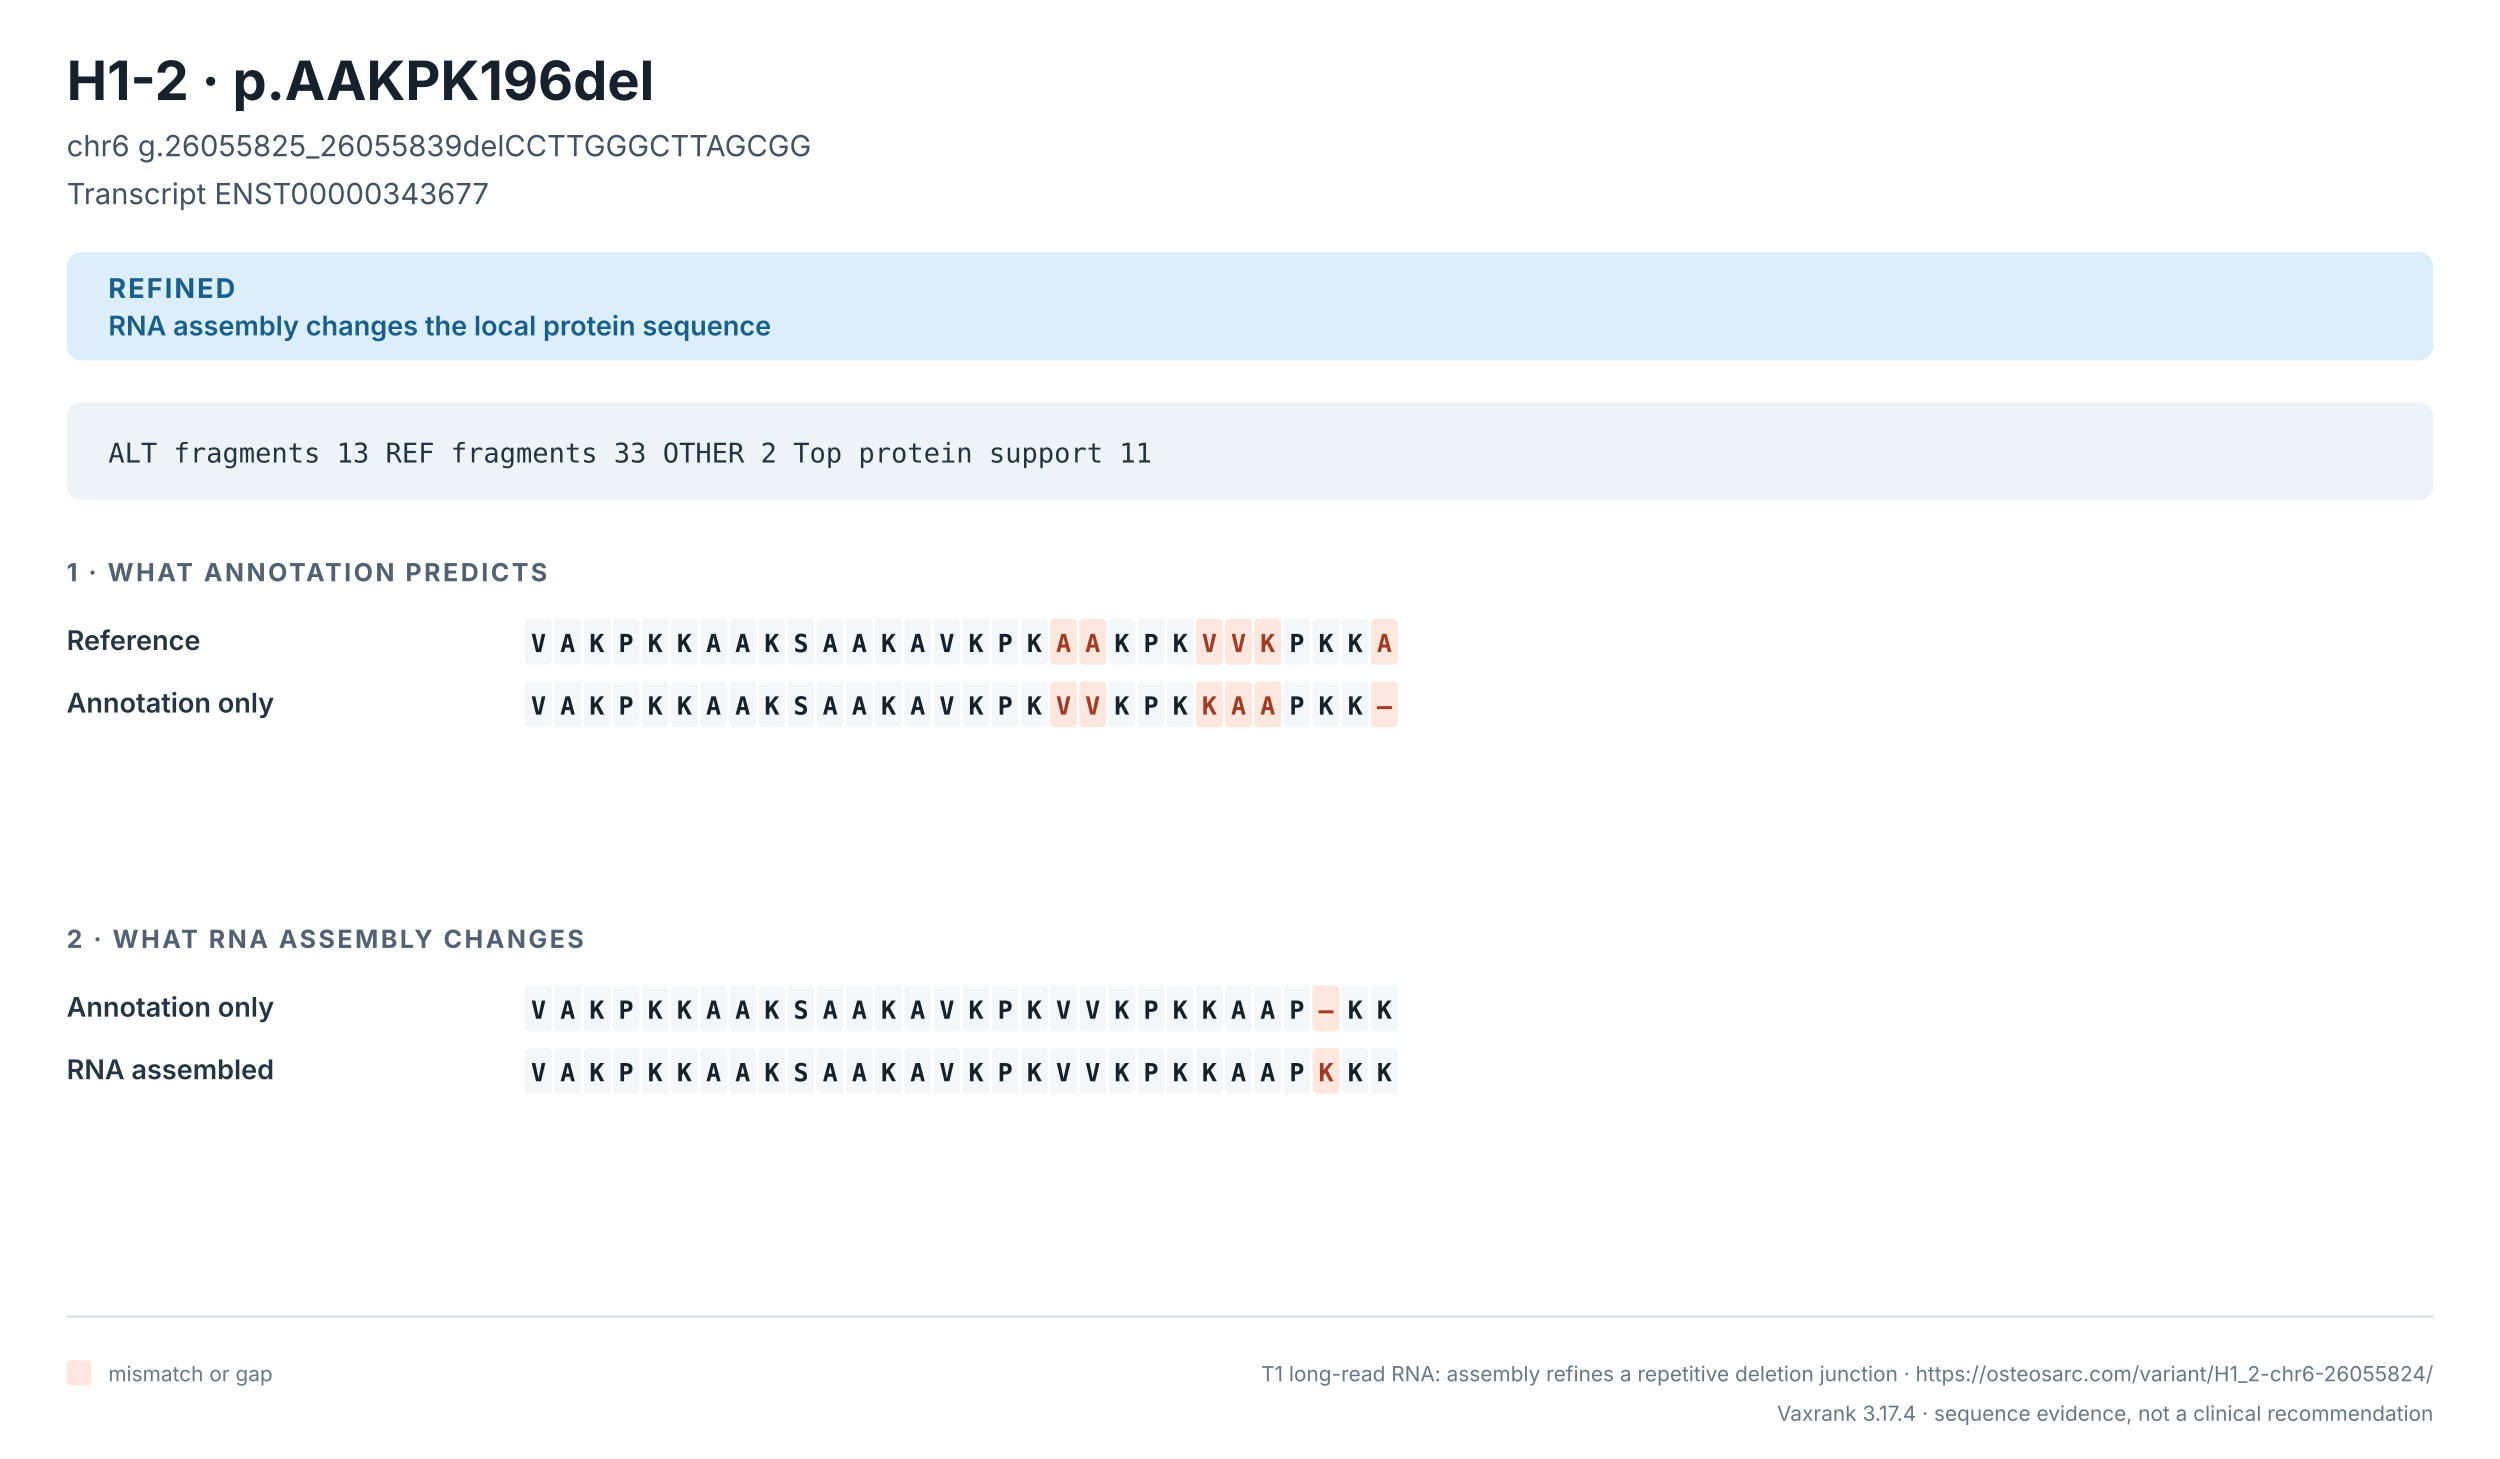
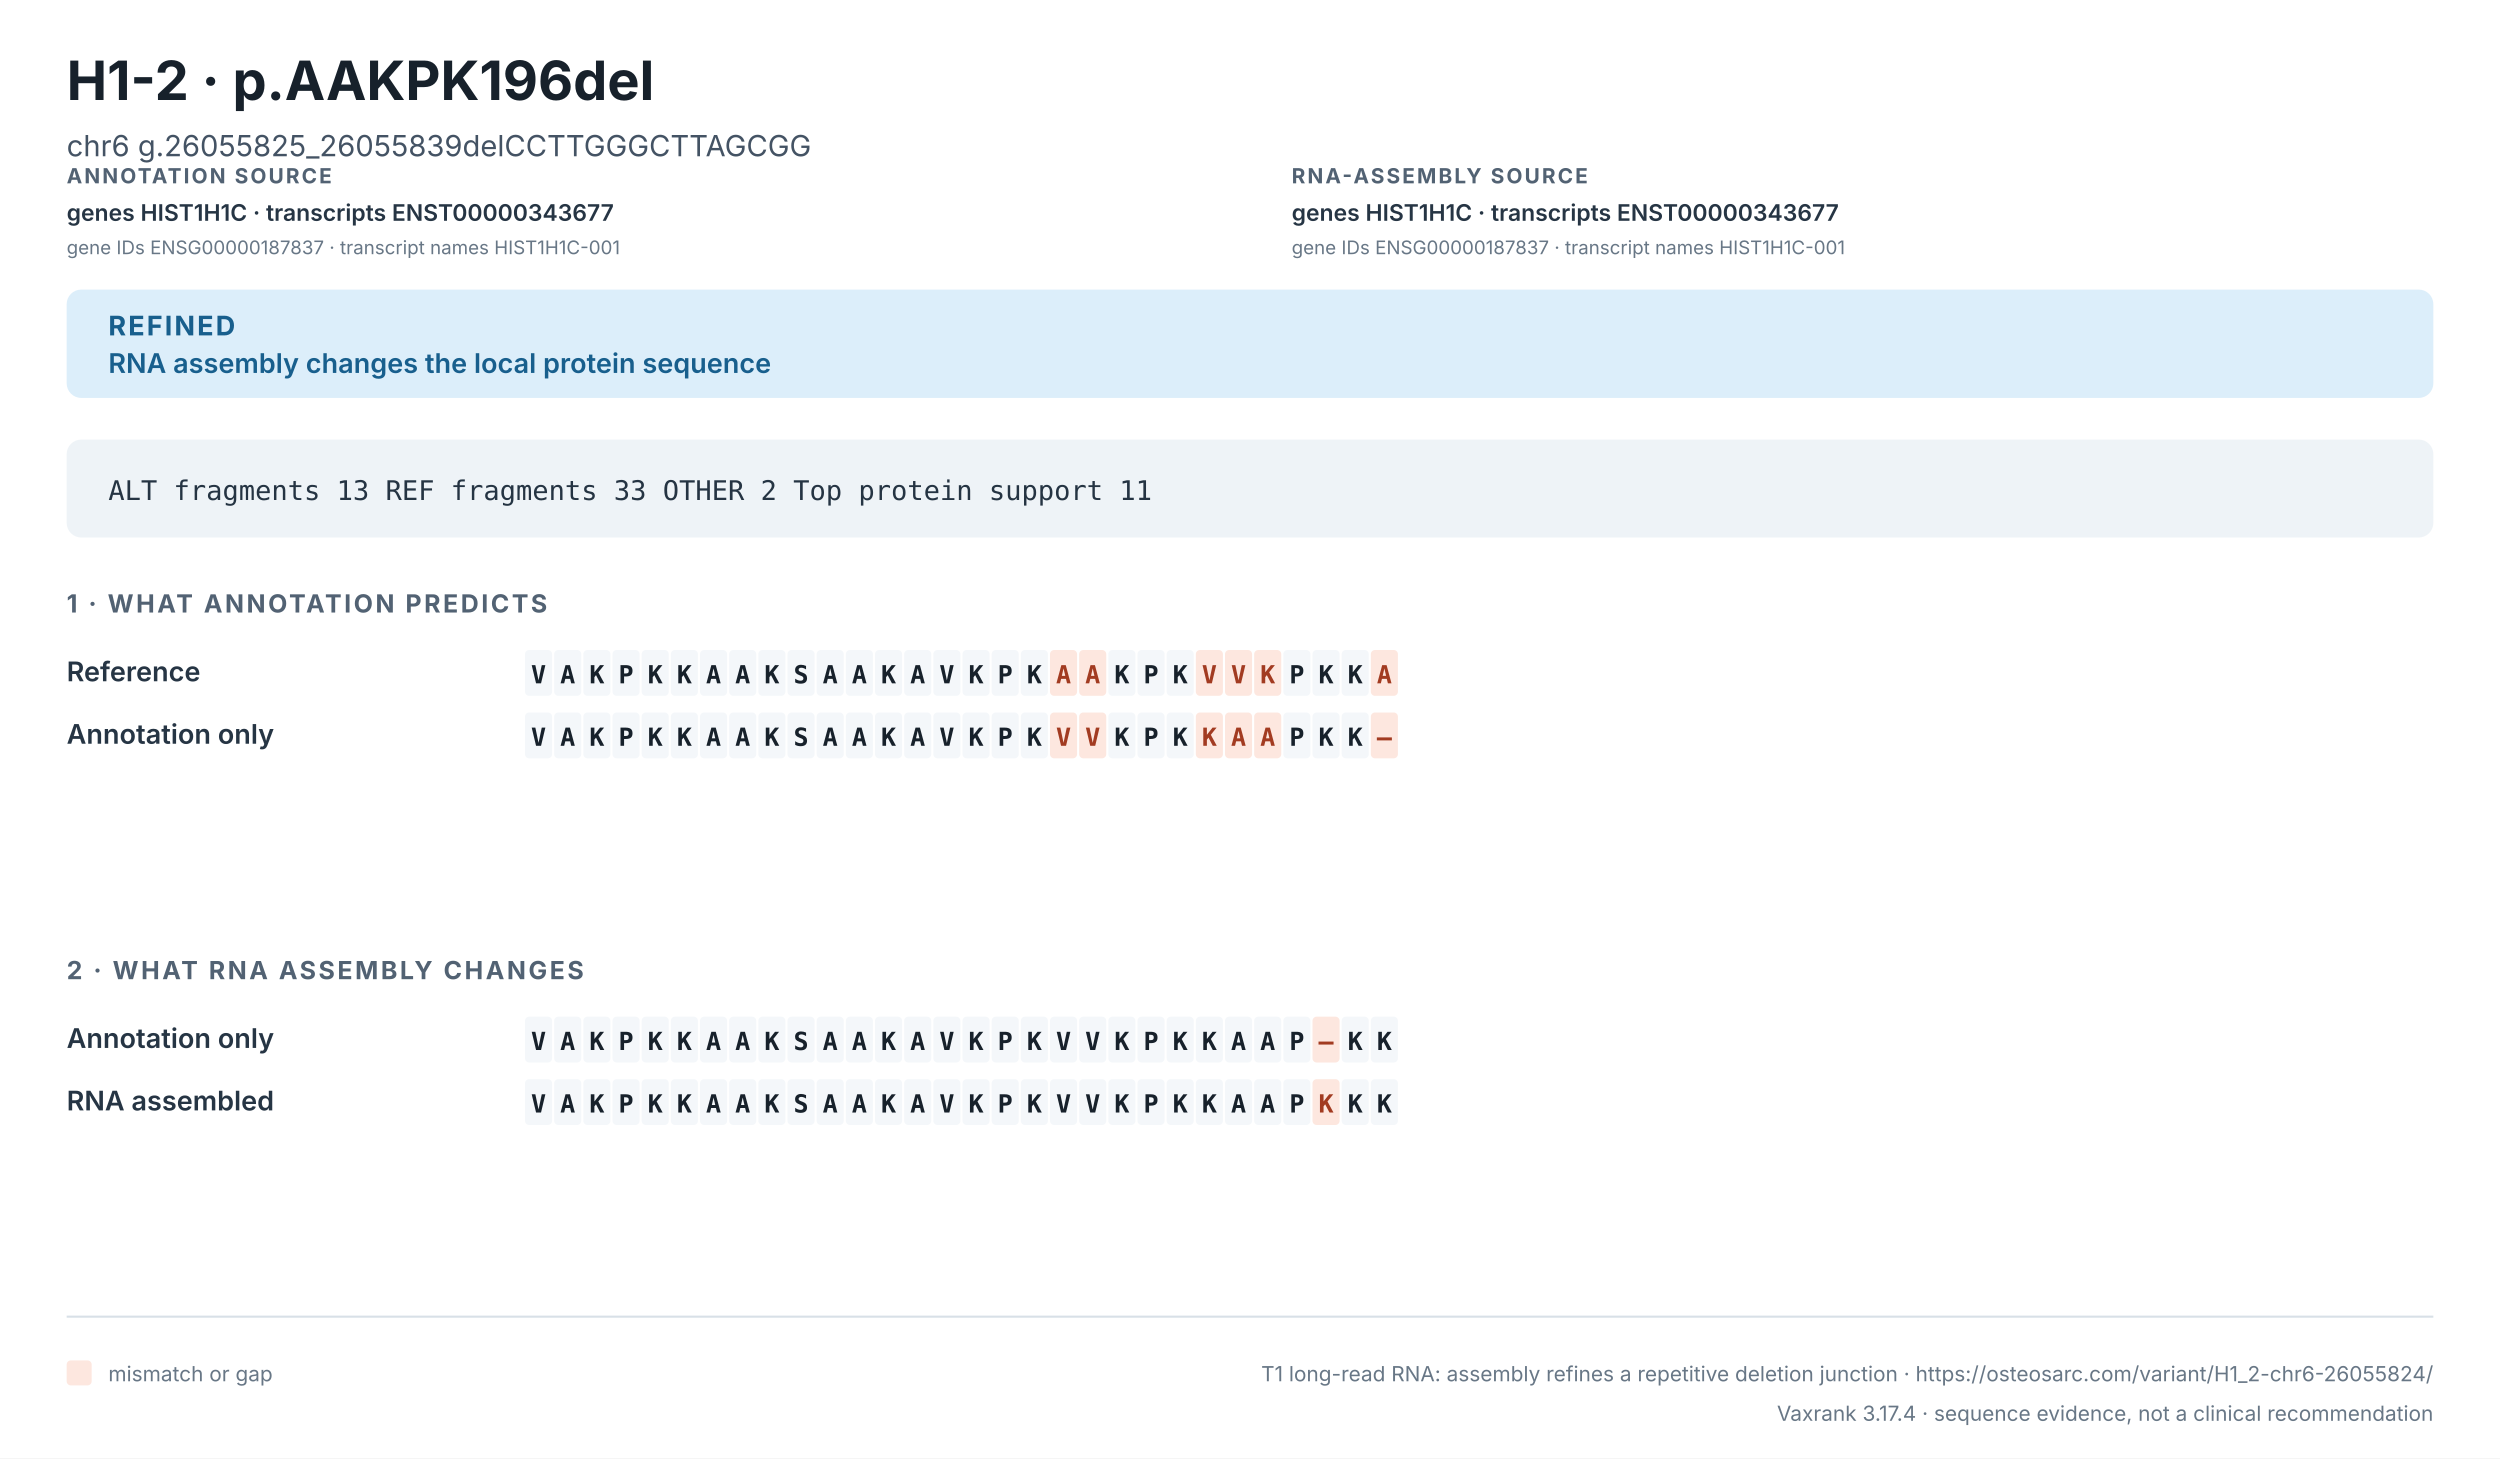
<svg xmlns="http://www.w3.org/2000/svg" width="1200" height="700" viewBox="0 0 1200 700">
  <rect width="1200" height="700" fill="#ffffff" />
  <style>
text { font-family: Inter, Helvetica, Arial, sans-serif; }
.title { font-size: 26px; font-weight: 700; fill: #17212b; }
.subtitle { font-size: 14px; fill: #445364; }
+ .source-label { font-size: 10px; font-weight: 700; letter-spacing: 1px; fill: #526273; }
+ .source-text { font-size: 11px; font-weight: 600; fill: #263544; }
+ .source-ids { font-size: 9px; fill: #687786; }
.status { font-size: 13px; font-weight: 700; letter-spacing: 1px; }
.status-detail { font-size: 13px; font-weight: 600; }
.panel-title { font-size: 12px; font-weight: 700; letter-spacing: 1.2px; fill: #526273; }
.track-label { font-size: 13px; font-weight: 600; fill: #263544; }
.residue { font-family: "SFMono-Regular", Consolas, monospace; font-size: 12px; font-weight: 600; text-anchor: middle; }
.evidence { font-family: "SFMono-Regular", Consolas, monospace; font-size: 13px; fill: #253443; }
.empty-title { font-size: 15px; font-weight: 700; fill: #755400; }
.body { font-size: 13px; fill: #526273; }
.footer { font-size: 10px; fill: #687786; }
</style>
  <text x="32" y="48" class="title">H1-2 · p.AAKPK196del</text>
  <text x="32" y="75" class="subtitle">chr6 g.26055825_26055839delCCTTGGGCTTAGCGG</text>
-   <text x="32" y="98" class="subtitle">Transcript ENST00000343677</text>
-   <rect x="32" y="121" width="1136" height="52" rx="7" fill="#dceefa" />
-   <text x="52" y="143" class="status" fill="#185f8d">REFINED</text>
-   <text x="52" y="161" class="status-detail" fill="#185f8d">RNA assembly changes the local protein sequence</text>
-   <rect x="32" y="193" width="1136" height="47" rx="7" fill="#eef3f7" />
-   <text x="52" y="222" class="evidence">ALT fragments  13     REF fragments  33     OTHER  2     Top protein support  11</text>
-   <text x="32" y="279" class="panel-title">1 · WHAT ANNOTATION PREDICTS</text>
-   <text x="32" y="312" class="track-label">Reference</text>
-   <rect x="252" y="297" width="13" height="22" rx="2" fill="#f4f7fa" />
-   <text x="258.5" y="313" class="residue" fill="#17212b">V</text>
-   <rect x="266" y="297" width="13" height="22" rx="2" fill="#f4f7fa" />
-   <text x="272.5" y="313" class="residue" fill="#17212b">A</text>
-   <rect x="280" y="297" width="13" height="22" rx="2" fill="#f4f7fa" />
-   <text x="286.5" y="313" class="residue" fill="#17212b">K</text>
-   <rect x="294" y="297" width="13" height="22" rx="2" fill="#f4f7fa" />
-   <text x="300.5" y="313" class="residue" fill="#17212b">P</text>
-   <rect x="308" y="297" width="13" height="22" rx="2" fill="#f4f7fa" />
-   <text x="314.5" y="313" class="residue" fill="#17212b">K</text>
-   <rect x="322" y="297" width="13" height="22" rx="2" fill="#f4f7fa" />
-   <text x="328.5" y="313" class="residue" fill="#17212b">K</text>
-   <rect x="336" y="297" width="13" height="22" rx="2" fill="#f4f7fa" />
-   <text x="342.5" y="313" class="residue" fill="#17212b">A</text>
-   <rect x="350" y="297" width="13" height="22" rx="2" fill="#f4f7fa" />
-   <text x="356.5" y="313" class="residue" fill="#17212b">A</text>
-   <rect x="364" y="297" width="13" height="22" rx="2" fill="#f4f7fa" />
-   <text x="370.5" y="313" class="residue" fill="#17212b">K</text>
-   <rect x="378" y="297" width="13" height="22" rx="2" fill="#f4f7fa" />
-   <text x="384.5" y="313" class="residue" fill="#17212b">S</text>
-   <rect x="392" y="297" width="13" height="22" rx="2" fill="#f4f7fa" />
-   <text x="398.5" y="313" class="residue" fill="#17212b">A</text>
-   <rect x="406" y="297" width="13" height="22" rx="2" fill="#f4f7fa" />
-   <text x="412.5" y="313" class="residue" fill="#17212b">A</text>
-   <rect x="420" y="297" width="13" height="22" rx="2" fill="#f4f7fa" />
-   <text x="426.5" y="313" class="residue" fill="#17212b">K</text>
-   <rect x="434" y="297" width="13" height="22" rx="2" fill="#f4f7fa" />
-   <text x="440.5" y="313" class="residue" fill="#17212b">A</text>
-   <rect x="448" y="297" width="13" height="22" rx="2" fill="#f4f7fa" />
-   <text x="454.5" y="313" class="residue" fill="#17212b">V</text>
-   <rect x="462" y="297" width="13" height="22" rx="2" fill="#f4f7fa" />
-   <text x="468.5" y="313" class="residue" fill="#17212b">K</text>
-   <rect x="476" y="297" width="13" height="22" rx="2" fill="#f4f7fa" />
-   <text x="482.5" y="313" class="residue" fill="#17212b">P</text>
-   <rect x="490" y="297" width="13" height="22" rx="2" fill="#f4f7fa" />
-   <text x="496.5" y="313" class="residue" fill="#17212b">K</text>
-   <rect x="504" y="297" width="13" height="22" rx="2" fill="#fde7df" />
-   <text x="510.5" y="313" class="residue" fill="#a23b21">A</text>
-   <rect x="518" y="297" width="13" height="22" rx="2" fill="#fde7df" />
-   <text x="524.5" y="313" class="residue" fill="#a23b21">A</text>
-   <rect x="532" y="297" width="13" height="22" rx="2" fill="#f4f7fa" />
-   <text x="538.5" y="313" class="residue" fill="#17212b">K</text>
-   <rect x="546" y="297" width="13" height="22" rx="2" fill="#f4f7fa" />
-   <text x="552.5" y="313" class="residue" fill="#17212b">P</text>
-   <rect x="560" y="297" width="13" height="22" rx="2" fill="#f4f7fa" />
-   <text x="566.5" y="313" class="residue" fill="#17212b">K</text>
-   <rect x="574" y="297" width="13" height="22" rx="2" fill="#fde7df" />
-   <text x="580.5" y="313" class="residue" fill="#a23b21">V</text>
-   <rect x="588" y="297" width="13" height="22" rx="2" fill="#fde7df" />
-   <text x="594.5" y="313" class="residue" fill="#a23b21">V</text>
-   <rect x="602" y="297" width="13" height="22" rx="2" fill="#fde7df" />
-   <text x="608.5" y="313" class="residue" fill="#a23b21">K</text>
-   <rect x="616" y="297" width="13" height="22" rx="2" fill="#f4f7fa" />
-   <text x="622.5" y="313" class="residue" fill="#17212b">P</text>
-   <rect x="630" y="297" width="13" height="22" rx="2" fill="#f4f7fa" />
-   <text x="636.5" y="313" class="residue" fill="#17212b">K</text>
-   <rect x="644" y="297" width="13" height="22" rx="2" fill="#f4f7fa" />
-   <text x="650.5" y="313" class="residue" fill="#17212b">K</text>
-   <rect x="658" y="297" width="13" height="22" rx="2" fill="#fde7df" />
-   <text x="664.5" y="313" class="residue" fill="#a23b21">A</text>
-   <text x="32" y="342" class="track-label">Annotation only</text>
-   <rect x="252" y="327" width="13" height="22" rx="2" fill="#f4f7fa" />
-   <text x="258.5" y="343" class="residue" fill="#17212b">V</text>
-   <rect x="266" y="327" width="13" height="22" rx="2" fill="#f4f7fa" />
-   <text x="272.5" y="343" class="residue" fill="#17212b">A</text>
-   <rect x="280" y="327" width="13" height="22" rx="2" fill="#f4f7fa" />
-   <text x="286.5" y="343" class="residue" fill="#17212b">K</text>
-   <rect x="294" y="327" width="13" height="22" rx="2" fill="#f4f7fa" />
-   <text x="300.5" y="343" class="residue" fill="#17212b">P</text>
-   <rect x="308" y="327" width="13" height="22" rx="2" fill="#f4f7fa" />
-   <text x="314.5" y="343" class="residue" fill="#17212b">K</text>
-   <rect x="322" y="327" width="13" height="22" rx="2" fill="#f4f7fa" />
-   <text x="328.5" y="343" class="residue" fill="#17212b">K</text>
-   <rect x="336" y="327" width="13" height="22" rx="2" fill="#f4f7fa" />
-   <text x="342.5" y="343" class="residue" fill="#17212b">A</text>
-   <rect x="350" y="327" width="13" height="22" rx="2" fill="#f4f7fa" />
-   <text x="356.5" y="343" class="residue" fill="#17212b">A</text>
-   <rect x="364" y="327" width="13" height="22" rx="2" fill="#f4f7fa" />
-   <text x="370.5" y="343" class="residue" fill="#17212b">K</text>
-   <rect x="378" y="327" width="13" height="22" rx="2" fill="#f4f7fa" />
-   <text x="384.5" y="343" class="residue" fill="#17212b">S</text>
-   <rect x="392" y="327" width="13" height="22" rx="2" fill="#f4f7fa" />
-   <text x="398.5" y="343" class="residue" fill="#17212b">A</text>
-   <rect x="406" y="327" width="13" height="22" rx="2" fill="#f4f7fa" />
-   <text x="412.5" y="343" class="residue" fill="#17212b">A</text>
-   <rect x="420" y="327" width="13" height="22" rx="2" fill="#f4f7fa" />
-   <text x="426.5" y="343" class="residue" fill="#17212b">K</text>
-   <rect x="434" y="327" width="13" height="22" rx="2" fill="#f4f7fa" />
-   <text x="440.5" y="343" class="residue" fill="#17212b">A</text>
-   <rect x="448" y="327" width="13" height="22" rx="2" fill="#f4f7fa" />
-   <text x="454.5" y="343" class="residue" fill="#17212b">V</text>
-   <rect x="462" y="327" width="13" height="22" rx="2" fill="#f4f7fa" />
-   <text x="468.5" y="343" class="residue" fill="#17212b">K</text>
-   <rect x="476" y="327" width="13" height="22" rx="2" fill="#f4f7fa" />
-   <text x="482.5" y="343" class="residue" fill="#17212b">P</text>
-   <rect x="490" y="327" width="13" height="22" rx="2" fill="#f4f7fa" />
-   <text x="496.5" y="343" class="residue" fill="#17212b">K</text>
-   <rect x="504" y="327" width="13" height="22" rx="2" fill="#fde7df" />
-   <text x="510.5" y="343" class="residue" fill="#a23b21">V</text>
-   <rect x="518" y="327" width="13" height="22" rx="2" fill="#fde7df" />
-   <text x="524.5" y="343" class="residue" fill="#a23b21">V</text>
-   <rect x="532" y="327" width="13" height="22" rx="2" fill="#f4f7fa" />
-   <text x="538.5" y="343" class="residue" fill="#17212b">K</text>
-   <rect x="546" y="327" width="13" height="22" rx="2" fill="#f4f7fa" />
-   <text x="552.5" y="343" class="residue" fill="#17212b">P</text>
-   <rect x="560" y="327" width="13" height="22" rx="2" fill="#f4f7fa" />
-   <text x="566.5" y="343" class="residue" fill="#17212b">K</text>
-   <rect x="574" y="327" width="13" height="22" rx="2" fill="#fde7df" />
-   <text x="580.5" y="343" class="residue" fill="#a23b21">K</text>
-   <rect x="588" y="327" width="13" height="22" rx="2" fill="#fde7df" />
-   <text x="594.5" y="343" class="residue" fill="#a23b21">A</text>
-   <rect x="602" y="327" width="13" height="22" rx="2" fill="#fde7df" />
-   <text x="608.5" y="343" class="residue" fill="#a23b21">A</text>
-   <rect x="616" y="327" width="13" height="22" rx="2" fill="#f4f7fa" />
-   <text x="622.5" y="343" class="residue" fill="#17212b">P</text>
-   <rect x="630" y="327" width="13" height="22" rx="2" fill="#f4f7fa" />
-   <text x="636.5" y="343" class="residue" fill="#17212b">K</text>
-   <rect x="644" y="327" width="13" height="22" rx="2" fill="#f4f7fa" />
-   <text x="650.5" y="343" class="residue" fill="#17212b">K</text>
-   <rect x="658" y="327" width="13" height="22" rx="2" fill="#fde7df" />
-   <text x="664.5" y="343" class="residue" fill="#a23b21">–</text>
-   <text x="32" y="455" class="panel-title">2 · WHAT RNA ASSEMBLY CHANGES</text>
-   <text x="32" y="488" class="track-label">Annotation only</text>
-   <rect x="252" y="473" width="13" height="22" rx="2" fill="#f4f7fa" />
-   <text x="258.5" y="489" class="residue" fill="#17212b">V</text>
-   <rect x="266" y="473" width="13" height="22" rx="2" fill="#f4f7fa" />
-   <text x="272.5" y="489" class="residue" fill="#17212b">A</text>
-   <rect x="280" y="473" width="13" height="22" rx="2" fill="#f4f7fa" />
-   <text x="286.5" y="489" class="residue" fill="#17212b">K</text>
-   <rect x="294" y="473" width="13" height="22" rx="2" fill="#f4f7fa" />
-   <text x="300.5" y="489" class="residue" fill="#17212b">P</text>
-   <rect x="308" y="473" width="13" height="22" rx="2" fill="#f4f7fa" />
-   <text x="314.5" y="489" class="residue" fill="#17212b">K</text>
-   <rect x="322" y="473" width="13" height="22" rx="2" fill="#f4f7fa" />
-   <text x="328.5" y="489" class="residue" fill="#17212b">K</text>
-   <rect x="336" y="473" width="13" height="22" rx="2" fill="#f4f7fa" />
-   <text x="342.5" y="489" class="residue" fill="#17212b">A</text>
-   <rect x="350" y="473" width="13" height="22" rx="2" fill="#f4f7fa" />
-   <text x="356.5" y="489" class="residue" fill="#17212b">A</text>
-   <rect x="364" y="473" width="13" height="22" rx="2" fill="#f4f7fa" />
-   <text x="370.5" y="489" class="residue" fill="#17212b">K</text>
-   <rect x="378" y="473" width="13" height="22" rx="2" fill="#f4f7fa" />
-   <text x="384.5" y="489" class="residue" fill="#17212b">S</text>
-   <rect x="392" y="473" width="13" height="22" rx="2" fill="#f4f7fa" />
-   <text x="398.5" y="489" class="residue" fill="#17212b">A</text>
-   <rect x="406" y="473" width="13" height="22" rx="2" fill="#f4f7fa" />
-   <text x="412.5" y="489" class="residue" fill="#17212b">A</text>
-   <rect x="420" y="473" width="13" height="22" rx="2" fill="#f4f7fa" />
-   <text x="426.5" y="489" class="residue" fill="#17212b">K</text>
-   <rect x="434" y="473" width="13" height="22" rx="2" fill="#f4f7fa" />
-   <text x="440.5" y="489" class="residue" fill="#17212b">A</text>
-   <rect x="448" y="473" width="13" height="22" rx="2" fill="#f4f7fa" />
-   <text x="454.5" y="489" class="residue" fill="#17212b">V</text>
-   <rect x="462" y="473" width="13" height="22" rx="2" fill="#f4f7fa" />
-   <text x="468.5" y="489" class="residue" fill="#17212b">K</text>
-   <rect x="476" y="473" width="13" height="22" rx="2" fill="#f4f7fa" />
-   <text x="482.5" y="489" class="residue" fill="#17212b">P</text>
-   <rect x="490" y="473" width="13" height="22" rx="2" fill="#f4f7fa" />
-   <text x="496.5" y="489" class="residue" fill="#17212b">K</text>
-   <rect x="504" y="473" width="13" height="22" rx="2" fill="#f4f7fa" />
-   <text x="510.5" y="489" class="residue" fill="#17212b">V</text>
-   <rect x="518" y="473" width="13" height="22" rx="2" fill="#f4f7fa" />
-   <text x="524.5" y="489" class="residue" fill="#17212b">V</text>
-   <rect x="532" y="473" width="13" height="22" rx="2" fill="#f4f7fa" />
-   <text x="538.5" y="489" class="residue" fill="#17212b">K</text>
-   <rect x="546" y="473" width="13" height="22" rx="2" fill="#f4f7fa" />
-   <text x="552.5" y="489" class="residue" fill="#17212b">P</text>
-   <rect x="560" y="473" width="13" height="22" rx="2" fill="#f4f7fa" />
-   <text x="566.5" y="489" class="residue" fill="#17212b">K</text>
-   <rect x="574" y="473" width="13" height="22" rx="2" fill="#f4f7fa" />
-   <text x="580.5" y="489" class="residue" fill="#17212b">K</text>
-   <rect x="588" y="473" width="13" height="22" rx="2" fill="#f4f7fa" />
-   <text x="594.5" y="489" class="residue" fill="#17212b">A</text>
-   <rect x="602" y="473" width="13" height="22" rx="2" fill="#f4f7fa" />
-   <text x="608.5" y="489" class="residue" fill="#17212b">A</text>
-   <rect x="616" y="473" width="13" height="22" rx="2" fill="#f4f7fa" />
-   <text x="622.5" y="489" class="residue" fill="#17212b">P</text>
-   <rect x="630" y="473" width="13" height="22" rx="2" fill="#fde7df" />
-   <text x="636.5" y="489" class="residue" fill="#a23b21">–</text>
-   <rect x="644" y="473" width="13" height="22" rx="2" fill="#f4f7fa" />
-   <text x="650.5" y="489" class="residue" fill="#17212b">K</text>
-   <rect x="658" y="473" width="13" height="22" rx="2" fill="#f4f7fa" />
-   <text x="664.5" y="489" class="residue" fill="#17212b">K</text>
-   <text x="32" y="518" class="track-label">RNA assembled</text>
-   <rect x="252" y="503" width="13" height="22" rx="2" fill="#f4f7fa" />
-   <text x="258.5" y="519" class="residue" fill="#17212b">V</text>
-   <rect x="266" y="503" width="13" height="22" rx="2" fill="#f4f7fa" />
-   <text x="272.5" y="519" class="residue" fill="#17212b">A</text>
-   <rect x="280" y="503" width="13" height="22" rx="2" fill="#f4f7fa" />
-   <text x="286.5" y="519" class="residue" fill="#17212b">K</text>
-   <rect x="294" y="503" width="13" height="22" rx="2" fill="#f4f7fa" />
-   <text x="300.5" y="519" class="residue" fill="#17212b">P</text>
-   <rect x="308" y="503" width="13" height="22" rx="2" fill="#f4f7fa" />
-   <text x="314.5" y="519" class="residue" fill="#17212b">K</text>
-   <rect x="322" y="503" width="13" height="22" rx="2" fill="#f4f7fa" />
-   <text x="328.5" y="519" class="residue" fill="#17212b">K</text>
-   <rect x="336" y="503" width="13" height="22" rx="2" fill="#f4f7fa" />
-   <text x="342.5" y="519" class="residue" fill="#17212b">A</text>
-   <rect x="350" y="503" width="13" height="22" rx="2" fill="#f4f7fa" />
-   <text x="356.5" y="519" class="residue" fill="#17212b">A</text>
-   <rect x="364" y="503" width="13" height="22" rx="2" fill="#f4f7fa" />
-   <text x="370.5" y="519" class="residue" fill="#17212b">K</text>
-   <rect x="378" y="503" width="13" height="22" rx="2" fill="#f4f7fa" />
-   <text x="384.5" y="519" class="residue" fill="#17212b">S</text>
-   <rect x="392" y="503" width="13" height="22" rx="2" fill="#f4f7fa" />
-   <text x="398.5" y="519" class="residue" fill="#17212b">A</text>
-   <rect x="406" y="503" width="13" height="22" rx="2" fill="#f4f7fa" />
-   <text x="412.5" y="519" class="residue" fill="#17212b">A</text>
-   <rect x="420" y="503" width="13" height="22" rx="2" fill="#f4f7fa" />
-   <text x="426.5" y="519" class="residue" fill="#17212b">K</text>
-   <rect x="434" y="503" width="13" height="22" rx="2" fill="#f4f7fa" />
-   <text x="440.5" y="519" class="residue" fill="#17212b">A</text>
-   <rect x="448" y="503" width="13" height="22" rx="2" fill="#f4f7fa" />
-   <text x="454.5" y="519" class="residue" fill="#17212b">V</text>
-   <rect x="462" y="503" width="13" height="22" rx="2" fill="#f4f7fa" />
-   <text x="468.5" y="519" class="residue" fill="#17212b">K</text>
-   <rect x="476" y="503" width="13" height="22" rx="2" fill="#f4f7fa" />
-   <text x="482.5" y="519" class="residue" fill="#17212b">P</text>
-   <rect x="490" y="503" width="13" height="22" rx="2" fill="#f4f7fa" />
-   <text x="496.5" y="519" class="residue" fill="#17212b">K</text>
-   <rect x="504" y="503" width="13" height="22" rx="2" fill="#f4f7fa" />
-   <text x="510.5" y="519" class="residue" fill="#17212b">V</text>
-   <rect x="518" y="503" width="13" height="22" rx="2" fill="#f4f7fa" />
-   <text x="524.5" y="519" class="residue" fill="#17212b">V</text>
-   <rect x="532" y="503" width="13" height="22" rx="2" fill="#f4f7fa" />
-   <text x="538.5" y="519" class="residue" fill="#17212b">K</text>
-   <rect x="546" y="503" width="13" height="22" rx="2" fill="#f4f7fa" />
-   <text x="552.5" y="519" class="residue" fill="#17212b">P</text>
-   <rect x="560" y="503" width="13" height="22" rx="2" fill="#f4f7fa" />
-   <text x="566.5" y="519" class="residue" fill="#17212b">K</text>
-   <rect x="574" y="503" width="13" height="22" rx="2" fill="#f4f7fa" />
-   <text x="580.5" y="519" class="residue" fill="#17212b">K</text>
-   <rect x="588" y="503" width="13" height="22" rx="2" fill="#f4f7fa" />
-   <text x="594.5" y="519" class="residue" fill="#17212b">A</text>
-   <rect x="602" y="503" width="13" height="22" rx="2" fill="#f4f7fa" />
-   <text x="608.5" y="519" class="residue" fill="#17212b">A</text>
-   <rect x="616" y="503" width="13" height="22" rx="2" fill="#f4f7fa" />
-   <text x="622.5" y="519" class="residue" fill="#17212b">P</text>
-   <rect x="630" y="503" width="13" height="22" rx="2" fill="#fde7df" />
-   <text x="636.5" y="519" class="residue" fill="#a23b21">K</text>
-   <rect x="644" y="503" width="13" height="22" rx="2" fill="#f4f7fa" />
-   <text x="650.5" y="519" class="residue" fill="#17212b">K</text>
-   <rect x="658" y="503" width="13" height="22" rx="2" fill="#f4f7fa" />
-   <text x="664.5" y="519" class="residue" fill="#17212b">K</text>
+   <text x="32" y="88" class="source-label">ANNOTATION SOURCE</text>
+   <text x="32" y="106" class="source-text">genes  HIST1H1C  ·  transcripts  ENST00000343677</text>
+   <text x="32" y="122" class="source-ids">gene IDs  ENSG00000187837  ·  transcript names  HIST1H1C-001</text>
+   <text x="620" y="88" class="source-label">RNA-ASSEMBLY SOURCE</text>
+   <text x="620" y="106" class="source-text">genes  HIST1H1C  ·  transcripts  ENST00000343677</text>
+   <text x="620" y="122" class="source-ids">gene IDs  ENSG00000187837  ·  transcript names  HIST1H1C-001</text>
+   <rect x="32" y="139" width="1136" height="52" rx="7" fill="#dceefa" />
+   <text x="52" y="161" class="status" fill="#185f8d">REFINED</text>
+   <text x="52" y="179" class="status-detail" fill="#185f8d">RNA assembly changes the local protein sequence</text>
+   <rect x="32" y="211" width="1136" height="47" rx="7" fill="#eef3f7" />
+   <text x="52" y="240" class="evidence">ALT fragments  13     REF fragments  33     OTHER  2     Top protein support  11</text>
+   <text x="32" y="294" class="panel-title">1 · WHAT ANNOTATION PREDICTS</text>
+   <text x="32" y="327" class="track-label">Reference</text>
+   <rect x="252" y="312" width="13" height="22" rx="2" fill="#f4f7fa" />
+   <text x="258.5" y="328" class="residue" fill="#17212b">V</text>
+   <rect x="266" y="312" width="13" height="22" rx="2" fill="#f4f7fa" />
+   <text x="272.5" y="328" class="residue" fill="#17212b">A</text>
+   <rect x="280" y="312" width="13" height="22" rx="2" fill="#f4f7fa" />
+   <text x="286.5" y="328" class="residue" fill="#17212b">K</text>
+   <rect x="294" y="312" width="13" height="22" rx="2" fill="#f4f7fa" />
+   <text x="300.5" y="328" class="residue" fill="#17212b">P</text>
+   <rect x="308" y="312" width="13" height="22" rx="2" fill="#f4f7fa" />
+   <text x="314.5" y="328" class="residue" fill="#17212b">K</text>
+   <rect x="322" y="312" width="13" height="22" rx="2" fill="#f4f7fa" />
+   <text x="328.5" y="328" class="residue" fill="#17212b">K</text>
+   <rect x="336" y="312" width="13" height="22" rx="2" fill="#f4f7fa" />
+   <text x="342.5" y="328" class="residue" fill="#17212b">A</text>
+   <rect x="350" y="312" width="13" height="22" rx="2" fill="#f4f7fa" />
+   <text x="356.5" y="328" class="residue" fill="#17212b">A</text>
+   <rect x="364" y="312" width="13" height="22" rx="2" fill="#f4f7fa" />
+   <text x="370.5" y="328" class="residue" fill="#17212b">K</text>
+   <rect x="378" y="312" width="13" height="22" rx="2" fill="#f4f7fa" />
+   <text x="384.5" y="328" class="residue" fill="#17212b">S</text>
+   <rect x="392" y="312" width="13" height="22" rx="2" fill="#f4f7fa" />
+   <text x="398.5" y="328" class="residue" fill="#17212b">A</text>
+   <rect x="406" y="312" width="13" height="22" rx="2" fill="#f4f7fa" />
+   <text x="412.5" y="328" class="residue" fill="#17212b">A</text>
+   <rect x="420" y="312" width="13" height="22" rx="2" fill="#f4f7fa" />
+   <text x="426.5" y="328" class="residue" fill="#17212b">K</text>
+   <rect x="434" y="312" width="13" height="22" rx="2" fill="#f4f7fa" />
+   <text x="440.5" y="328" class="residue" fill="#17212b">A</text>
+   <rect x="448" y="312" width="13" height="22" rx="2" fill="#f4f7fa" />
+   <text x="454.5" y="328" class="residue" fill="#17212b">V</text>
+   <rect x="462" y="312" width="13" height="22" rx="2" fill="#f4f7fa" />
+   <text x="468.5" y="328" class="residue" fill="#17212b">K</text>
+   <rect x="476" y="312" width="13" height="22" rx="2" fill="#f4f7fa" />
+   <text x="482.5" y="328" class="residue" fill="#17212b">P</text>
+   <rect x="490" y="312" width="13" height="22" rx="2" fill="#f4f7fa" />
+   <text x="496.5" y="328" class="residue" fill="#17212b">K</text>
+   <rect x="504" y="312" width="13" height="22" rx="2" fill="#fde7df" />
+   <text x="510.5" y="328" class="residue" fill="#a23b21">A</text>
+   <rect x="518" y="312" width="13" height="22" rx="2" fill="#fde7df" />
+   <text x="524.5" y="328" class="residue" fill="#a23b21">A</text>
+   <rect x="532" y="312" width="13" height="22" rx="2" fill="#f4f7fa" />
+   <text x="538.5" y="328" class="residue" fill="#17212b">K</text>
+   <rect x="546" y="312" width="13" height="22" rx="2" fill="#f4f7fa" />
+   <text x="552.5" y="328" class="residue" fill="#17212b">P</text>
+   <rect x="560" y="312" width="13" height="22" rx="2" fill="#f4f7fa" />
+   <text x="566.5" y="328" class="residue" fill="#17212b">K</text>
+   <rect x="574" y="312" width="13" height="22" rx="2" fill="#fde7df" />
+   <text x="580.5" y="328" class="residue" fill="#a23b21">V</text>
+   <rect x="588" y="312" width="13" height="22" rx="2" fill="#fde7df" />
+   <text x="594.5" y="328" class="residue" fill="#a23b21">V</text>
+   <rect x="602" y="312" width="13" height="22" rx="2" fill="#fde7df" />
+   <text x="608.5" y="328" class="residue" fill="#a23b21">K</text>
+   <rect x="616" y="312" width="13" height="22" rx="2" fill="#f4f7fa" />
+   <text x="622.5" y="328" class="residue" fill="#17212b">P</text>
+   <rect x="630" y="312" width="13" height="22" rx="2" fill="#f4f7fa" />
+   <text x="636.5" y="328" class="residue" fill="#17212b">K</text>
+   <rect x="644" y="312" width="13" height="22" rx="2" fill="#f4f7fa" />
+   <text x="650.5" y="328" class="residue" fill="#17212b">K</text>
+   <rect x="658" y="312" width="13" height="22" rx="2" fill="#fde7df" />
+   <text x="664.5" y="328" class="residue" fill="#a23b21">A</text>
+   <text x="32" y="357" class="track-label">Annotation only</text>
+   <rect x="252" y="342" width="13" height="22" rx="2" fill="#f4f7fa" />
+   <text x="258.5" y="358" class="residue" fill="#17212b">V</text>
+   <rect x="266" y="342" width="13" height="22" rx="2" fill="#f4f7fa" />
+   <text x="272.5" y="358" class="residue" fill="#17212b">A</text>
+   <rect x="280" y="342" width="13" height="22" rx="2" fill="#f4f7fa" />
+   <text x="286.5" y="358" class="residue" fill="#17212b">K</text>
+   <rect x="294" y="342" width="13" height="22" rx="2" fill="#f4f7fa" />
+   <text x="300.5" y="358" class="residue" fill="#17212b">P</text>
+   <rect x="308" y="342" width="13" height="22" rx="2" fill="#f4f7fa" />
+   <text x="314.5" y="358" class="residue" fill="#17212b">K</text>
+   <rect x="322" y="342" width="13" height="22" rx="2" fill="#f4f7fa" />
+   <text x="328.5" y="358" class="residue" fill="#17212b">K</text>
+   <rect x="336" y="342" width="13" height="22" rx="2" fill="#f4f7fa" />
+   <text x="342.5" y="358" class="residue" fill="#17212b">A</text>
+   <rect x="350" y="342" width="13" height="22" rx="2" fill="#f4f7fa" />
+   <text x="356.5" y="358" class="residue" fill="#17212b">A</text>
+   <rect x="364" y="342" width="13" height="22" rx="2" fill="#f4f7fa" />
+   <text x="370.5" y="358" class="residue" fill="#17212b">K</text>
+   <rect x="378" y="342" width="13" height="22" rx="2" fill="#f4f7fa" />
+   <text x="384.5" y="358" class="residue" fill="#17212b">S</text>
+   <rect x="392" y="342" width="13" height="22" rx="2" fill="#f4f7fa" />
+   <text x="398.5" y="358" class="residue" fill="#17212b">A</text>
+   <rect x="406" y="342" width="13" height="22" rx="2" fill="#f4f7fa" />
+   <text x="412.5" y="358" class="residue" fill="#17212b">A</text>
+   <rect x="420" y="342" width="13" height="22" rx="2" fill="#f4f7fa" />
+   <text x="426.5" y="358" class="residue" fill="#17212b">K</text>
+   <rect x="434" y="342" width="13" height="22" rx="2" fill="#f4f7fa" />
+   <text x="440.5" y="358" class="residue" fill="#17212b">A</text>
+   <rect x="448" y="342" width="13" height="22" rx="2" fill="#f4f7fa" />
+   <text x="454.5" y="358" class="residue" fill="#17212b">V</text>
+   <rect x="462" y="342" width="13" height="22" rx="2" fill="#f4f7fa" />
+   <text x="468.5" y="358" class="residue" fill="#17212b">K</text>
+   <rect x="476" y="342" width="13" height="22" rx="2" fill="#f4f7fa" />
+   <text x="482.5" y="358" class="residue" fill="#17212b">P</text>
+   <rect x="490" y="342" width="13" height="22" rx="2" fill="#f4f7fa" />
+   <text x="496.5" y="358" class="residue" fill="#17212b">K</text>
+   <rect x="504" y="342" width="13" height="22" rx="2" fill="#fde7df" />
+   <text x="510.5" y="358" class="residue" fill="#a23b21">V</text>
+   <rect x="518" y="342" width="13" height="22" rx="2" fill="#fde7df" />
+   <text x="524.5" y="358" class="residue" fill="#a23b21">V</text>
+   <rect x="532" y="342" width="13" height="22" rx="2" fill="#f4f7fa" />
+   <text x="538.5" y="358" class="residue" fill="#17212b">K</text>
+   <rect x="546" y="342" width="13" height="22" rx="2" fill="#f4f7fa" />
+   <text x="552.5" y="358" class="residue" fill="#17212b">P</text>
+   <rect x="560" y="342" width="13" height="22" rx="2" fill="#f4f7fa" />
+   <text x="566.5" y="358" class="residue" fill="#17212b">K</text>
+   <rect x="574" y="342" width="13" height="22" rx="2" fill="#fde7df" />
+   <text x="580.5" y="358" class="residue" fill="#a23b21">K</text>
+   <rect x="588" y="342" width="13" height="22" rx="2" fill="#fde7df" />
+   <text x="594.5" y="358" class="residue" fill="#a23b21">A</text>
+   <rect x="602" y="342" width="13" height="22" rx="2" fill="#fde7df" />
+   <text x="608.5" y="358" class="residue" fill="#a23b21">A</text>
+   <rect x="616" y="342" width="13" height="22" rx="2" fill="#f4f7fa" />
+   <text x="622.5" y="358" class="residue" fill="#17212b">P</text>
+   <rect x="630" y="342" width="13" height="22" rx="2" fill="#f4f7fa" />
+   <text x="636.5" y="358" class="residue" fill="#17212b">K</text>
+   <rect x="644" y="342" width="13" height="22" rx="2" fill="#f4f7fa" />
+   <text x="650.5" y="358" class="residue" fill="#17212b">K</text>
+   <rect x="658" y="342" width="13" height="22" rx="2" fill="#fde7df" />
+   <text x="664.5" y="358" class="residue" fill="#a23b21">–</text>
+   <text x="32" y="470" class="panel-title">2 · WHAT RNA ASSEMBLY CHANGES</text>
+   <text x="32" y="503" class="track-label">Annotation only</text>
+   <rect x="252" y="488" width="13" height="22" rx="2" fill="#f4f7fa" />
+   <text x="258.5" y="504" class="residue" fill="#17212b">V</text>
+   <rect x="266" y="488" width="13" height="22" rx="2" fill="#f4f7fa" />
+   <text x="272.5" y="504" class="residue" fill="#17212b">A</text>
+   <rect x="280" y="488" width="13" height="22" rx="2" fill="#f4f7fa" />
+   <text x="286.5" y="504" class="residue" fill="#17212b">K</text>
+   <rect x="294" y="488" width="13" height="22" rx="2" fill="#f4f7fa" />
+   <text x="300.5" y="504" class="residue" fill="#17212b">P</text>
+   <rect x="308" y="488" width="13" height="22" rx="2" fill="#f4f7fa" />
+   <text x="314.5" y="504" class="residue" fill="#17212b">K</text>
+   <rect x="322" y="488" width="13" height="22" rx="2" fill="#f4f7fa" />
+   <text x="328.5" y="504" class="residue" fill="#17212b">K</text>
+   <rect x="336" y="488" width="13" height="22" rx="2" fill="#f4f7fa" />
+   <text x="342.5" y="504" class="residue" fill="#17212b">A</text>
+   <rect x="350" y="488" width="13" height="22" rx="2" fill="#f4f7fa" />
+   <text x="356.5" y="504" class="residue" fill="#17212b">A</text>
+   <rect x="364" y="488" width="13" height="22" rx="2" fill="#f4f7fa" />
+   <text x="370.5" y="504" class="residue" fill="#17212b">K</text>
+   <rect x="378" y="488" width="13" height="22" rx="2" fill="#f4f7fa" />
+   <text x="384.5" y="504" class="residue" fill="#17212b">S</text>
+   <rect x="392" y="488" width="13" height="22" rx="2" fill="#f4f7fa" />
+   <text x="398.5" y="504" class="residue" fill="#17212b">A</text>
+   <rect x="406" y="488" width="13" height="22" rx="2" fill="#f4f7fa" />
+   <text x="412.5" y="504" class="residue" fill="#17212b">A</text>
+   <rect x="420" y="488" width="13" height="22" rx="2" fill="#f4f7fa" />
+   <text x="426.5" y="504" class="residue" fill="#17212b">K</text>
+   <rect x="434" y="488" width="13" height="22" rx="2" fill="#f4f7fa" />
+   <text x="440.5" y="504" class="residue" fill="#17212b">A</text>
+   <rect x="448" y="488" width="13" height="22" rx="2" fill="#f4f7fa" />
+   <text x="454.5" y="504" class="residue" fill="#17212b">V</text>
+   <rect x="462" y="488" width="13" height="22" rx="2" fill="#f4f7fa" />
+   <text x="468.5" y="504" class="residue" fill="#17212b">K</text>
+   <rect x="476" y="488" width="13" height="22" rx="2" fill="#f4f7fa" />
+   <text x="482.5" y="504" class="residue" fill="#17212b">P</text>
+   <rect x="490" y="488" width="13" height="22" rx="2" fill="#f4f7fa" />
+   <text x="496.5" y="504" class="residue" fill="#17212b">K</text>
+   <rect x="504" y="488" width="13" height="22" rx="2" fill="#f4f7fa" />
+   <text x="510.5" y="504" class="residue" fill="#17212b">V</text>
+   <rect x="518" y="488" width="13" height="22" rx="2" fill="#f4f7fa" />
+   <text x="524.5" y="504" class="residue" fill="#17212b">V</text>
+   <rect x="532" y="488" width="13" height="22" rx="2" fill="#f4f7fa" />
+   <text x="538.5" y="504" class="residue" fill="#17212b">K</text>
+   <rect x="546" y="488" width="13" height="22" rx="2" fill="#f4f7fa" />
+   <text x="552.5" y="504" class="residue" fill="#17212b">P</text>
+   <rect x="560" y="488" width="13" height="22" rx="2" fill="#f4f7fa" />
+   <text x="566.5" y="504" class="residue" fill="#17212b">K</text>
+   <rect x="574" y="488" width="13" height="22" rx="2" fill="#f4f7fa" />
+   <text x="580.5" y="504" class="residue" fill="#17212b">K</text>
+   <rect x="588" y="488" width="13" height="22" rx="2" fill="#f4f7fa" />
+   <text x="594.5" y="504" class="residue" fill="#17212b">A</text>
+   <rect x="602" y="488" width="13" height="22" rx="2" fill="#f4f7fa" />
+   <text x="608.5" y="504" class="residue" fill="#17212b">A</text>
+   <rect x="616" y="488" width="13" height="22" rx="2" fill="#f4f7fa" />
+   <text x="622.5" y="504" class="residue" fill="#17212b">P</text>
+   <rect x="630" y="488" width="13" height="22" rx="2" fill="#fde7df" />
+   <text x="636.5" y="504" class="residue" fill="#a23b21">–</text>
+   <rect x="644" y="488" width="13" height="22" rx="2" fill="#f4f7fa" />
+   <text x="650.5" y="504" class="residue" fill="#17212b">K</text>
+   <rect x="658" y="488" width="13" height="22" rx="2" fill="#f4f7fa" />
+   <text x="664.5" y="504" class="residue" fill="#17212b">K</text>
+   <text x="32" y="533" class="track-label">RNA assembled</text>
+   <rect x="252" y="518" width="13" height="22" rx="2" fill="#f4f7fa" />
+   <text x="258.5" y="534" class="residue" fill="#17212b">V</text>
+   <rect x="266" y="518" width="13" height="22" rx="2" fill="#f4f7fa" />
+   <text x="272.5" y="534" class="residue" fill="#17212b">A</text>
+   <rect x="280" y="518" width="13" height="22" rx="2" fill="#f4f7fa" />
+   <text x="286.5" y="534" class="residue" fill="#17212b">K</text>
+   <rect x="294" y="518" width="13" height="22" rx="2" fill="#f4f7fa" />
+   <text x="300.5" y="534" class="residue" fill="#17212b">P</text>
+   <rect x="308" y="518" width="13" height="22" rx="2" fill="#f4f7fa" />
+   <text x="314.5" y="534" class="residue" fill="#17212b">K</text>
+   <rect x="322" y="518" width="13" height="22" rx="2" fill="#f4f7fa" />
+   <text x="328.5" y="534" class="residue" fill="#17212b">K</text>
+   <rect x="336" y="518" width="13" height="22" rx="2" fill="#f4f7fa" />
+   <text x="342.5" y="534" class="residue" fill="#17212b">A</text>
+   <rect x="350" y="518" width="13" height="22" rx="2" fill="#f4f7fa" />
+   <text x="356.5" y="534" class="residue" fill="#17212b">A</text>
+   <rect x="364" y="518" width="13" height="22" rx="2" fill="#f4f7fa" />
+   <text x="370.5" y="534" class="residue" fill="#17212b">K</text>
+   <rect x="378" y="518" width="13" height="22" rx="2" fill="#f4f7fa" />
+   <text x="384.5" y="534" class="residue" fill="#17212b">S</text>
+   <rect x="392" y="518" width="13" height="22" rx="2" fill="#f4f7fa" />
+   <text x="398.5" y="534" class="residue" fill="#17212b">A</text>
+   <rect x="406" y="518" width="13" height="22" rx="2" fill="#f4f7fa" />
+   <text x="412.5" y="534" class="residue" fill="#17212b">A</text>
+   <rect x="420" y="518" width="13" height="22" rx="2" fill="#f4f7fa" />
+   <text x="426.5" y="534" class="residue" fill="#17212b">K</text>
+   <rect x="434" y="518" width="13" height="22" rx="2" fill="#f4f7fa" />
+   <text x="440.5" y="534" class="residue" fill="#17212b">A</text>
+   <rect x="448" y="518" width="13" height="22" rx="2" fill="#f4f7fa" />
+   <text x="454.5" y="534" class="residue" fill="#17212b">V</text>
+   <rect x="462" y="518" width="13" height="22" rx="2" fill="#f4f7fa" />
+   <text x="468.5" y="534" class="residue" fill="#17212b">K</text>
+   <rect x="476" y="518" width="13" height="22" rx="2" fill="#f4f7fa" />
+   <text x="482.5" y="534" class="residue" fill="#17212b">P</text>
+   <rect x="490" y="518" width="13" height="22" rx="2" fill="#f4f7fa" />
+   <text x="496.5" y="534" class="residue" fill="#17212b">K</text>
+   <rect x="504" y="518" width="13" height="22" rx="2" fill="#f4f7fa" />
+   <text x="510.5" y="534" class="residue" fill="#17212b">V</text>
+   <rect x="518" y="518" width="13" height="22" rx="2" fill="#f4f7fa" />
+   <text x="524.5" y="534" class="residue" fill="#17212b">V</text>
+   <rect x="532" y="518" width="13" height="22" rx="2" fill="#f4f7fa" />
+   <text x="538.5" y="534" class="residue" fill="#17212b">K</text>
+   <rect x="546" y="518" width="13" height="22" rx="2" fill="#f4f7fa" />
+   <text x="552.5" y="534" class="residue" fill="#17212b">P</text>
+   <rect x="560" y="518" width="13" height="22" rx="2" fill="#f4f7fa" />
+   <text x="566.5" y="534" class="residue" fill="#17212b">K</text>
+   <rect x="574" y="518" width="13" height="22" rx="2" fill="#f4f7fa" />
+   <text x="580.5" y="534" class="residue" fill="#17212b">K</text>
+   <rect x="588" y="518" width="13" height="22" rx="2" fill="#f4f7fa" />
+   <text x="594.5" y="534" class="residue" fill="#17212b">A</text>
+   <rect x="602" y="518" width="13" height="22" rx="2" fill="#f4f7fa" />
+   <text x="608.5" y="534" class="residue" fill="#17212b">A</text>
+   <rect x="616" y="518" width="13" height="22" rx="2" fill="#f4f7fa" />
+   <text x="622.5" y="534" class="residue" fill="#17212b">P</text>
+   <rect x="630" y="518" width="13" height="22" rx="2" fill="#fde7df" />
+   <text x="636.5" y="534" class="residue" fill="#a23b21">K</text>
+   <rect x="644" y="518" width="13" height="22" rx="2" fill="#f4f7fa" />
+   <text x="650.5" y="534" class="residue" fill="#17212b">K</text>
+   <rect x="658" y="518" width="13" height="22" rx="2" fill="#f4f7fa" />
+   <text x="664.5" y="534" class="residue" fill="#17212b">K</text>
  <line x1="32" y1="632" x2="1168" y2="632" stroke="#d8e0e7" />
  <rect x="32" y="653" width="12" height="12" rx="2" fill="#fde7df" />
  <text x="52" y="663" class="footer">mismatch or gap</text>
  <text x="1168" y="663" text-anchor="end" class="footer">T1 long-read RNA: assembly refines a repetitive deletion junction · https://osteosarc.com/variant/H1_2-chr6-26055824/</text>
  <text x="1168" y="682" text-anchor="end" class="footer">Vaxrank 3.17.4 · sequence evidence, not a clinical recommendation</text>
</svg>
